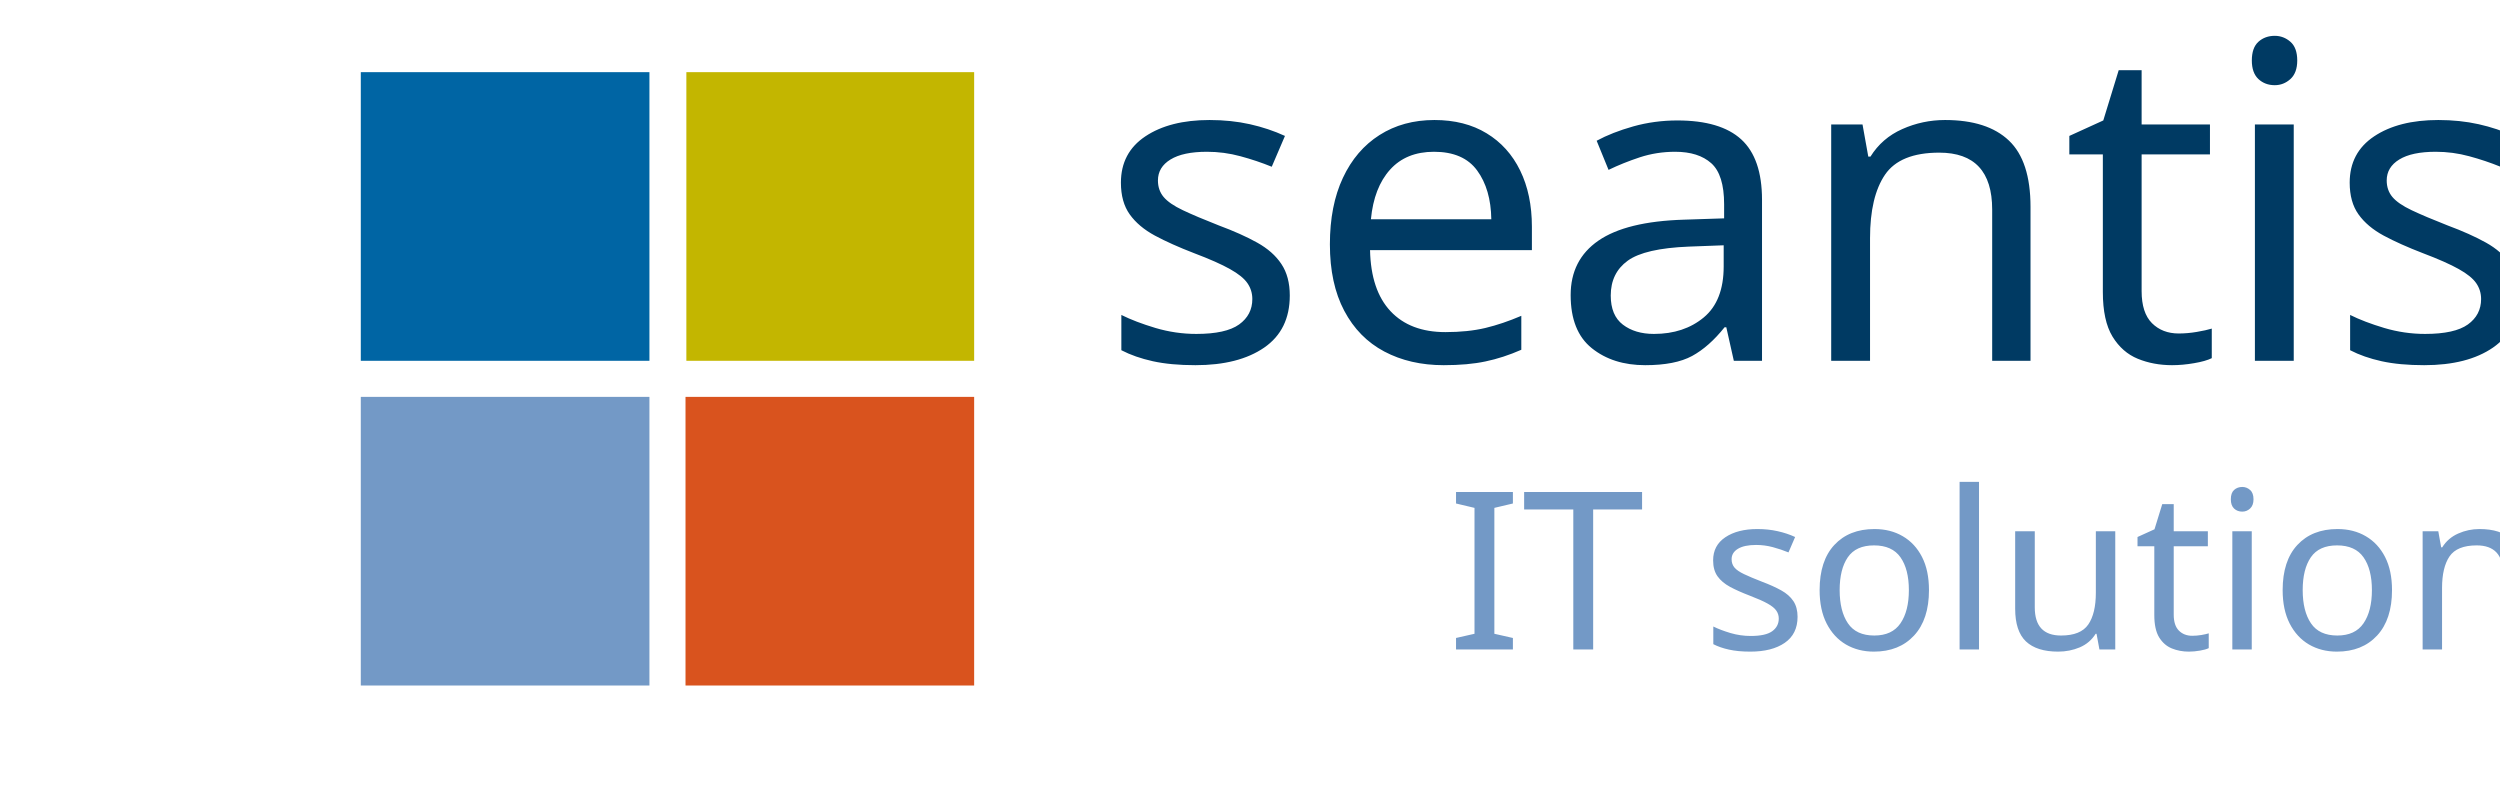
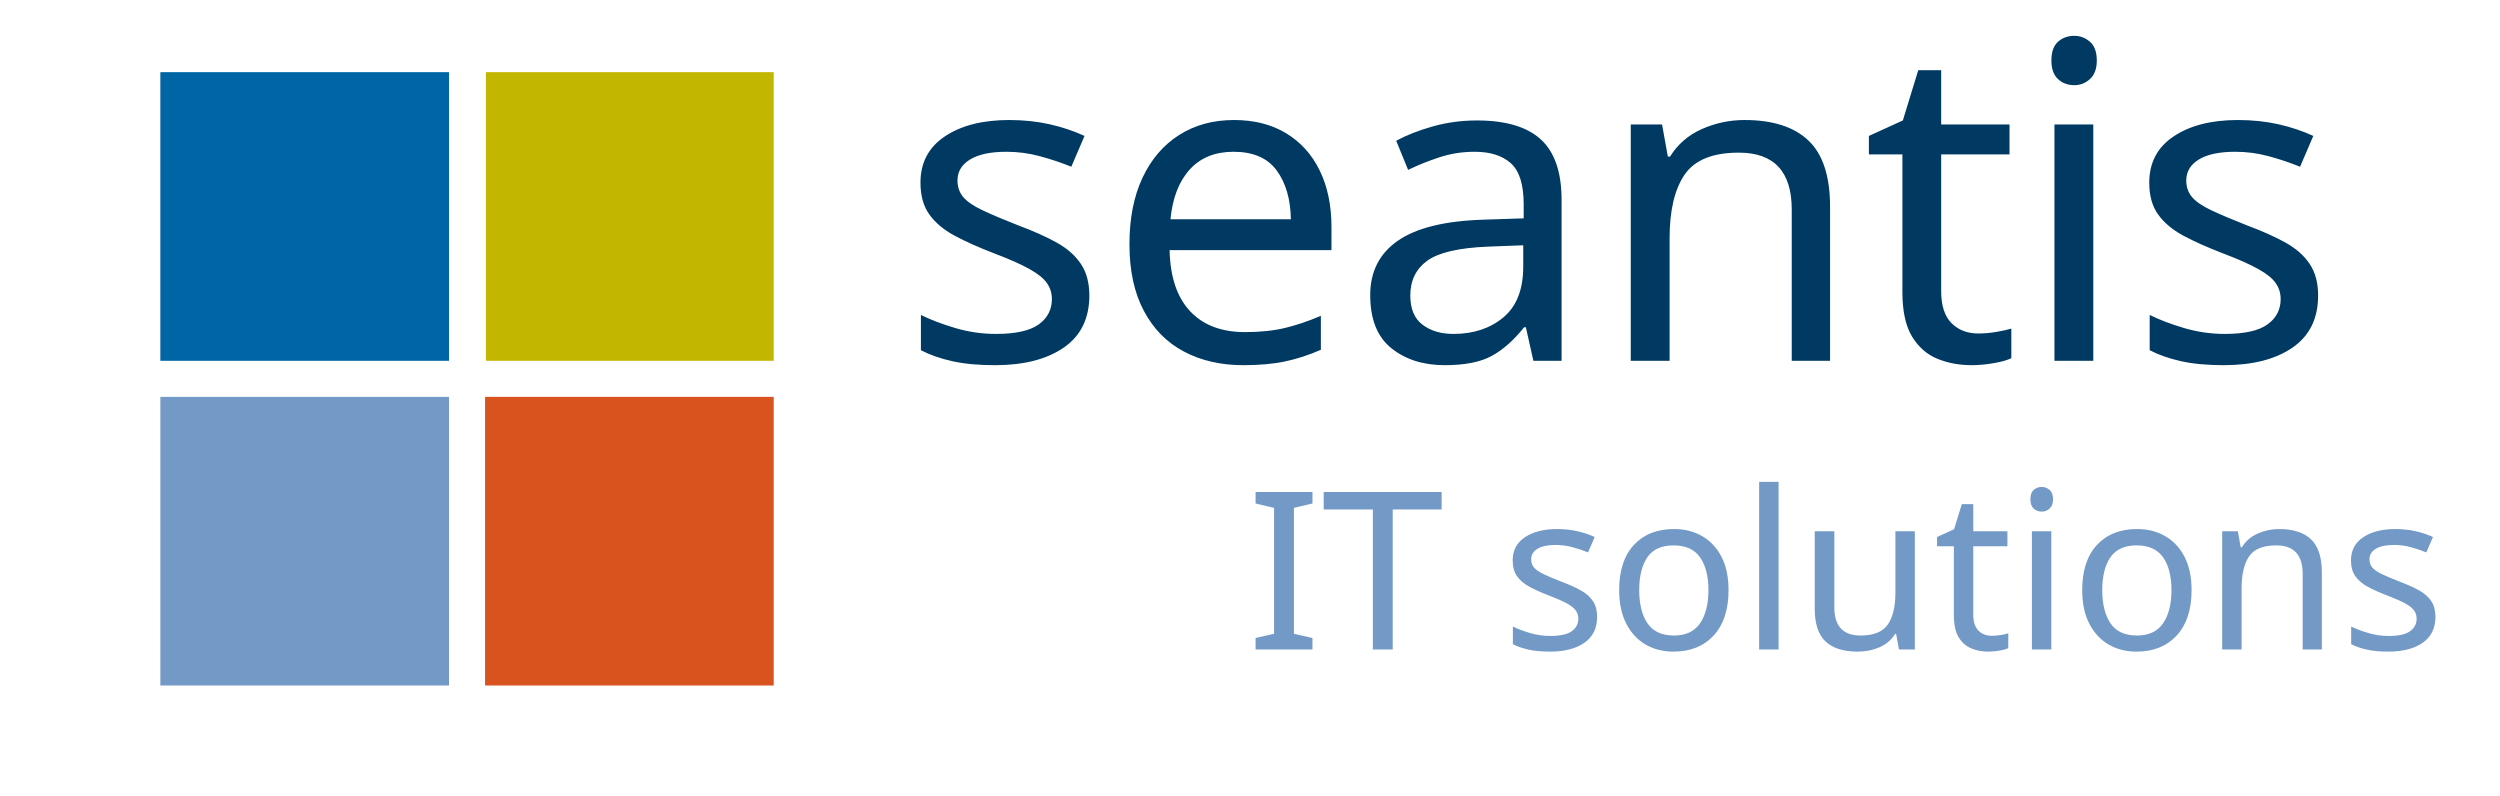
<svg xmlns="http://www.w3.org/2000/svg" version="1.1" id="Layer_1" x="0px" y="0px" width="623.62px" height="198.43px" viewBox="0 0 623.62 198.43" enable-background="new 0 0 623.62 198.43" xml:space="preserve">
-   <text transform="matrix(1 0 0 1 274 90)">
+   <text transform="matrix(1 0 0 1 224 90)">
    <tspan x="0" y="0" fill="#003A63" font-family="'OpenSans-Semibold'" font-size="110" letter-spacing="-1">seantis</tspan>
    <tspan x="0" y="82.25" fill="#7399C6" font-family="'OpenSans-Light'" font-size="49.35">       </tspan>
  </text>
-   <rect x="90" y="18" fill="#0065A4" width="72" height="72" />
-   <rect x="171" y="99" fill="#D9531E" width="72" height="72" />
-   <rect x="171.212" y="18" fill="#C3B600" width="71.788" height="72" />
-   <rect x="90" y="99" fill="#7399C6" width="72" height="72" />
-   <text transform="matrix(1 0 0 1 361 162)" fill="#7399C6" font-family="'OpenSans-Light'" font-size="55">IT solutions</text>
+   <rect x="40" y="18" fill="#0065A4" width="72" height="72" />
+   <rect x="121" y="99" fill="#D9531E" width="72" height="72" />
+   <rect x="121.212" y="18" fill="#C3B600" width="71.788" height="72" />
+   <rect x="40" y="99" fill="#7399C6" width="72" height="72" />
+   <text transform="matrix(1 0 0 1 311 162)" fill="#7399C6" font-family="'OpenSans-Light'" font-size="55">IT solutions</text>
</svg>
